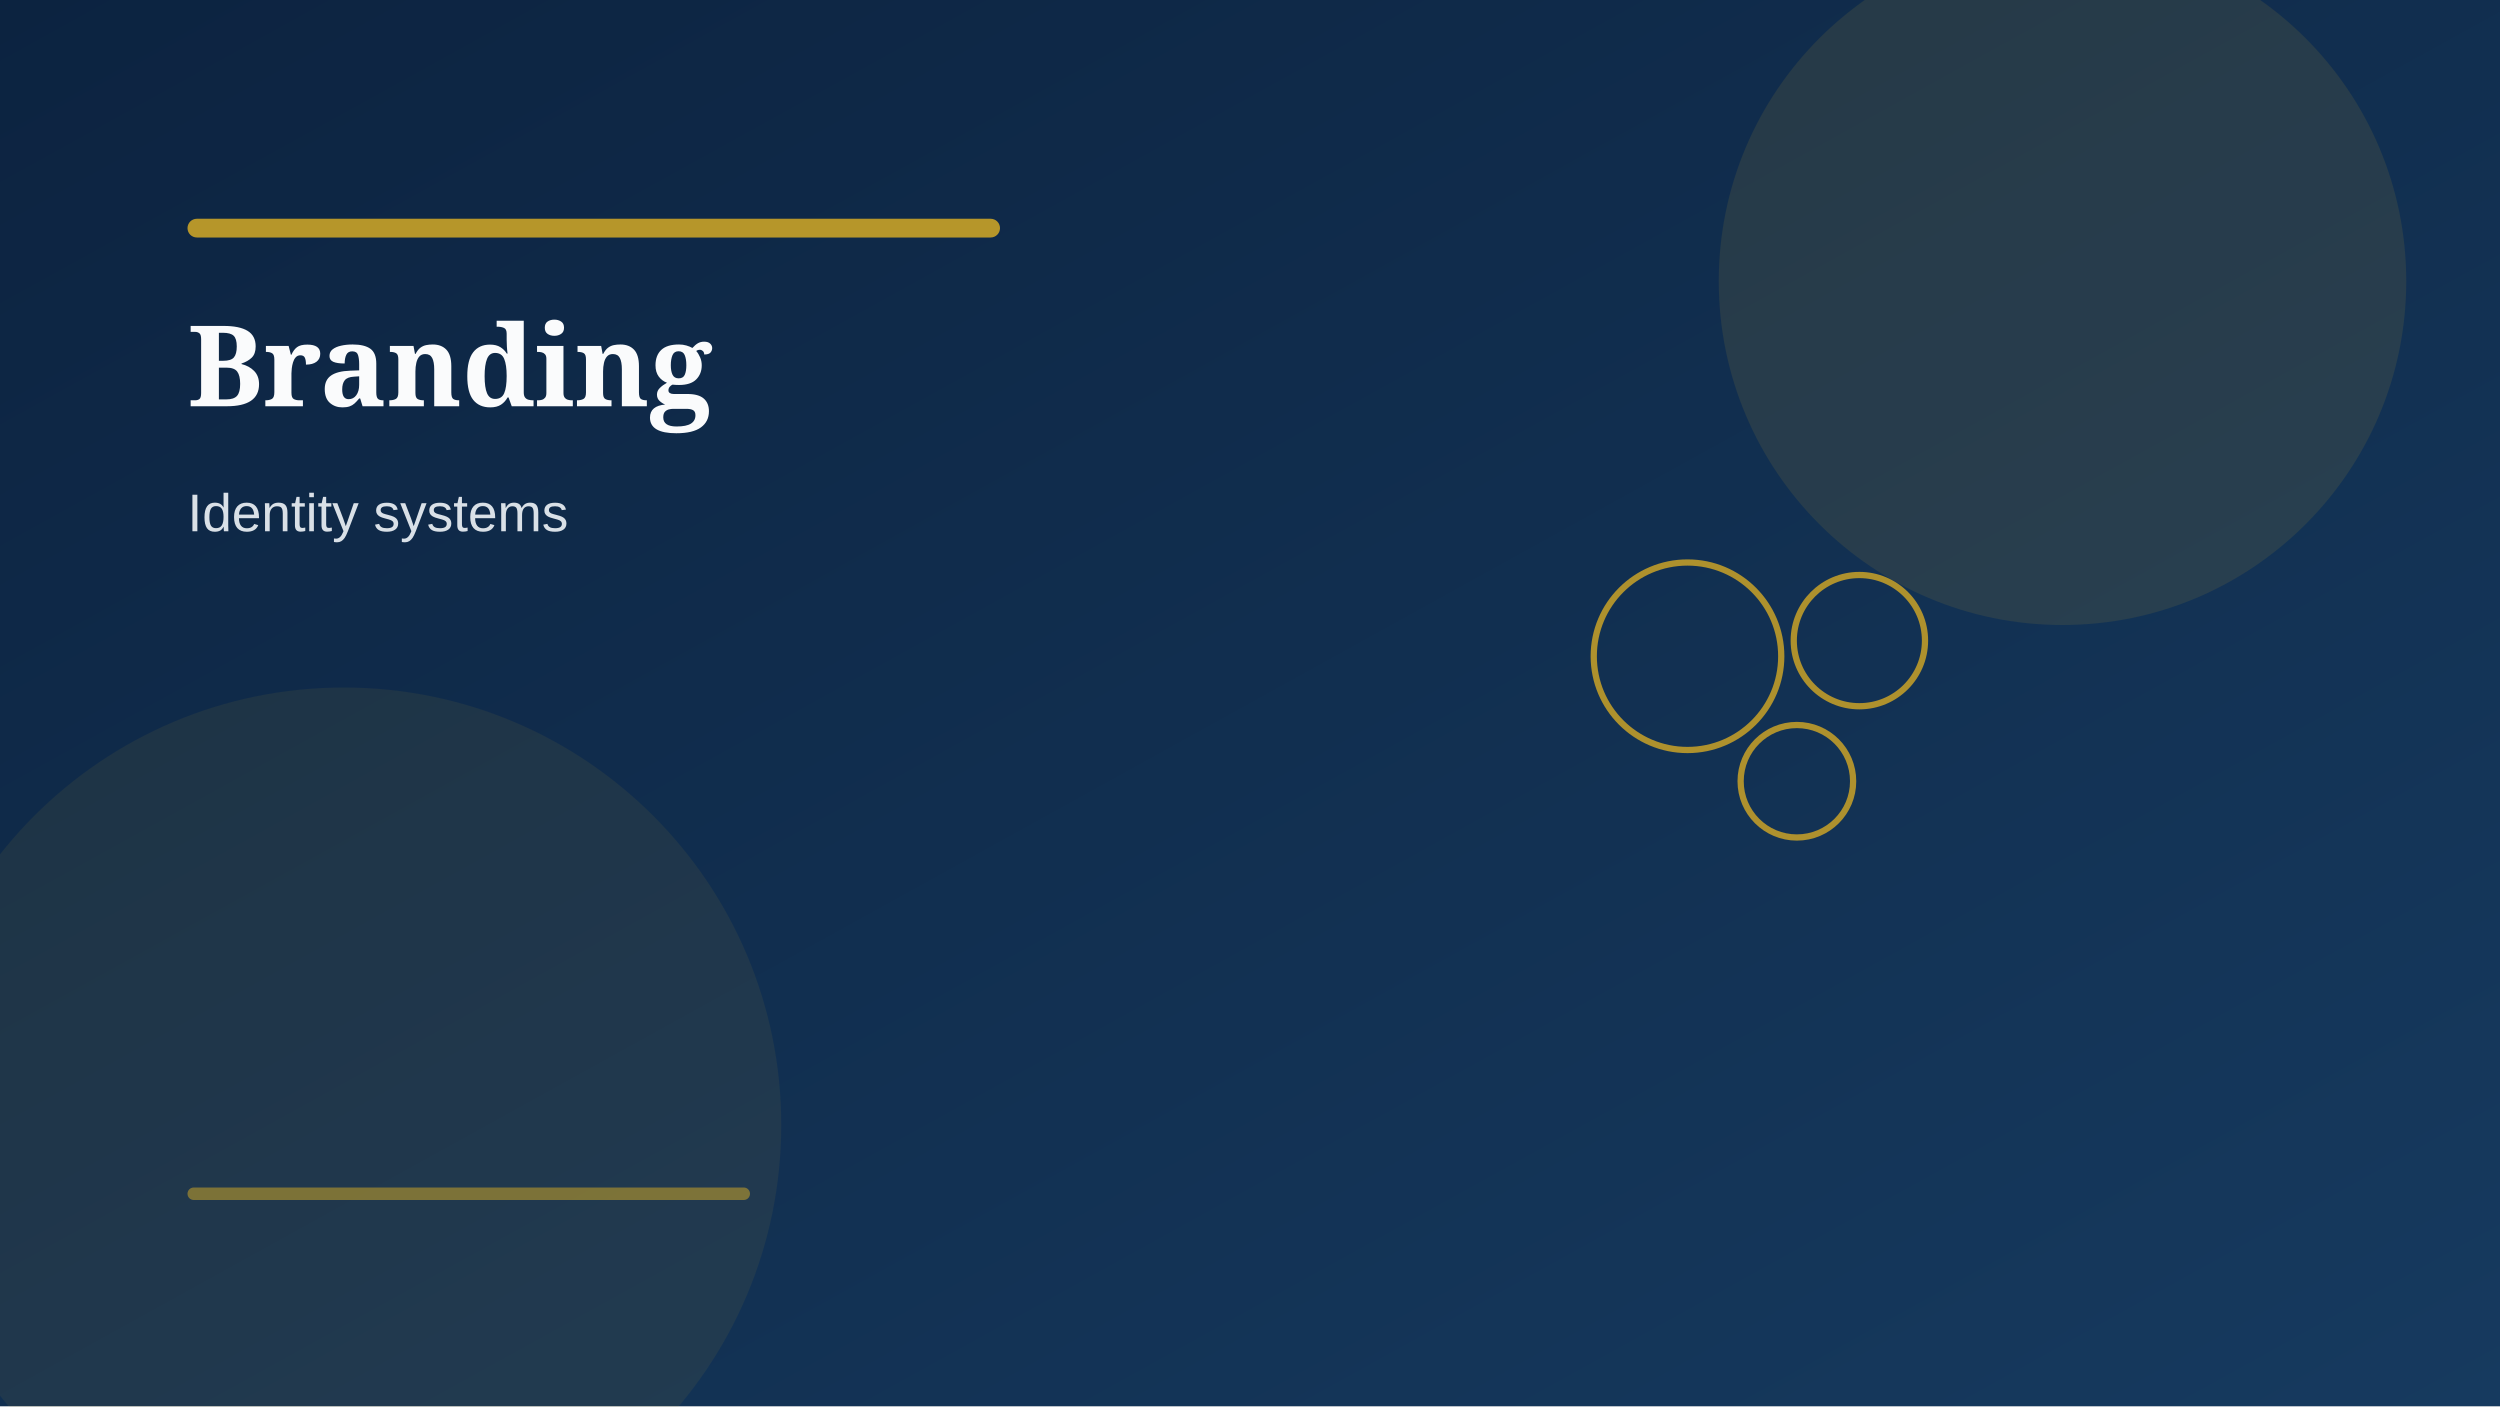
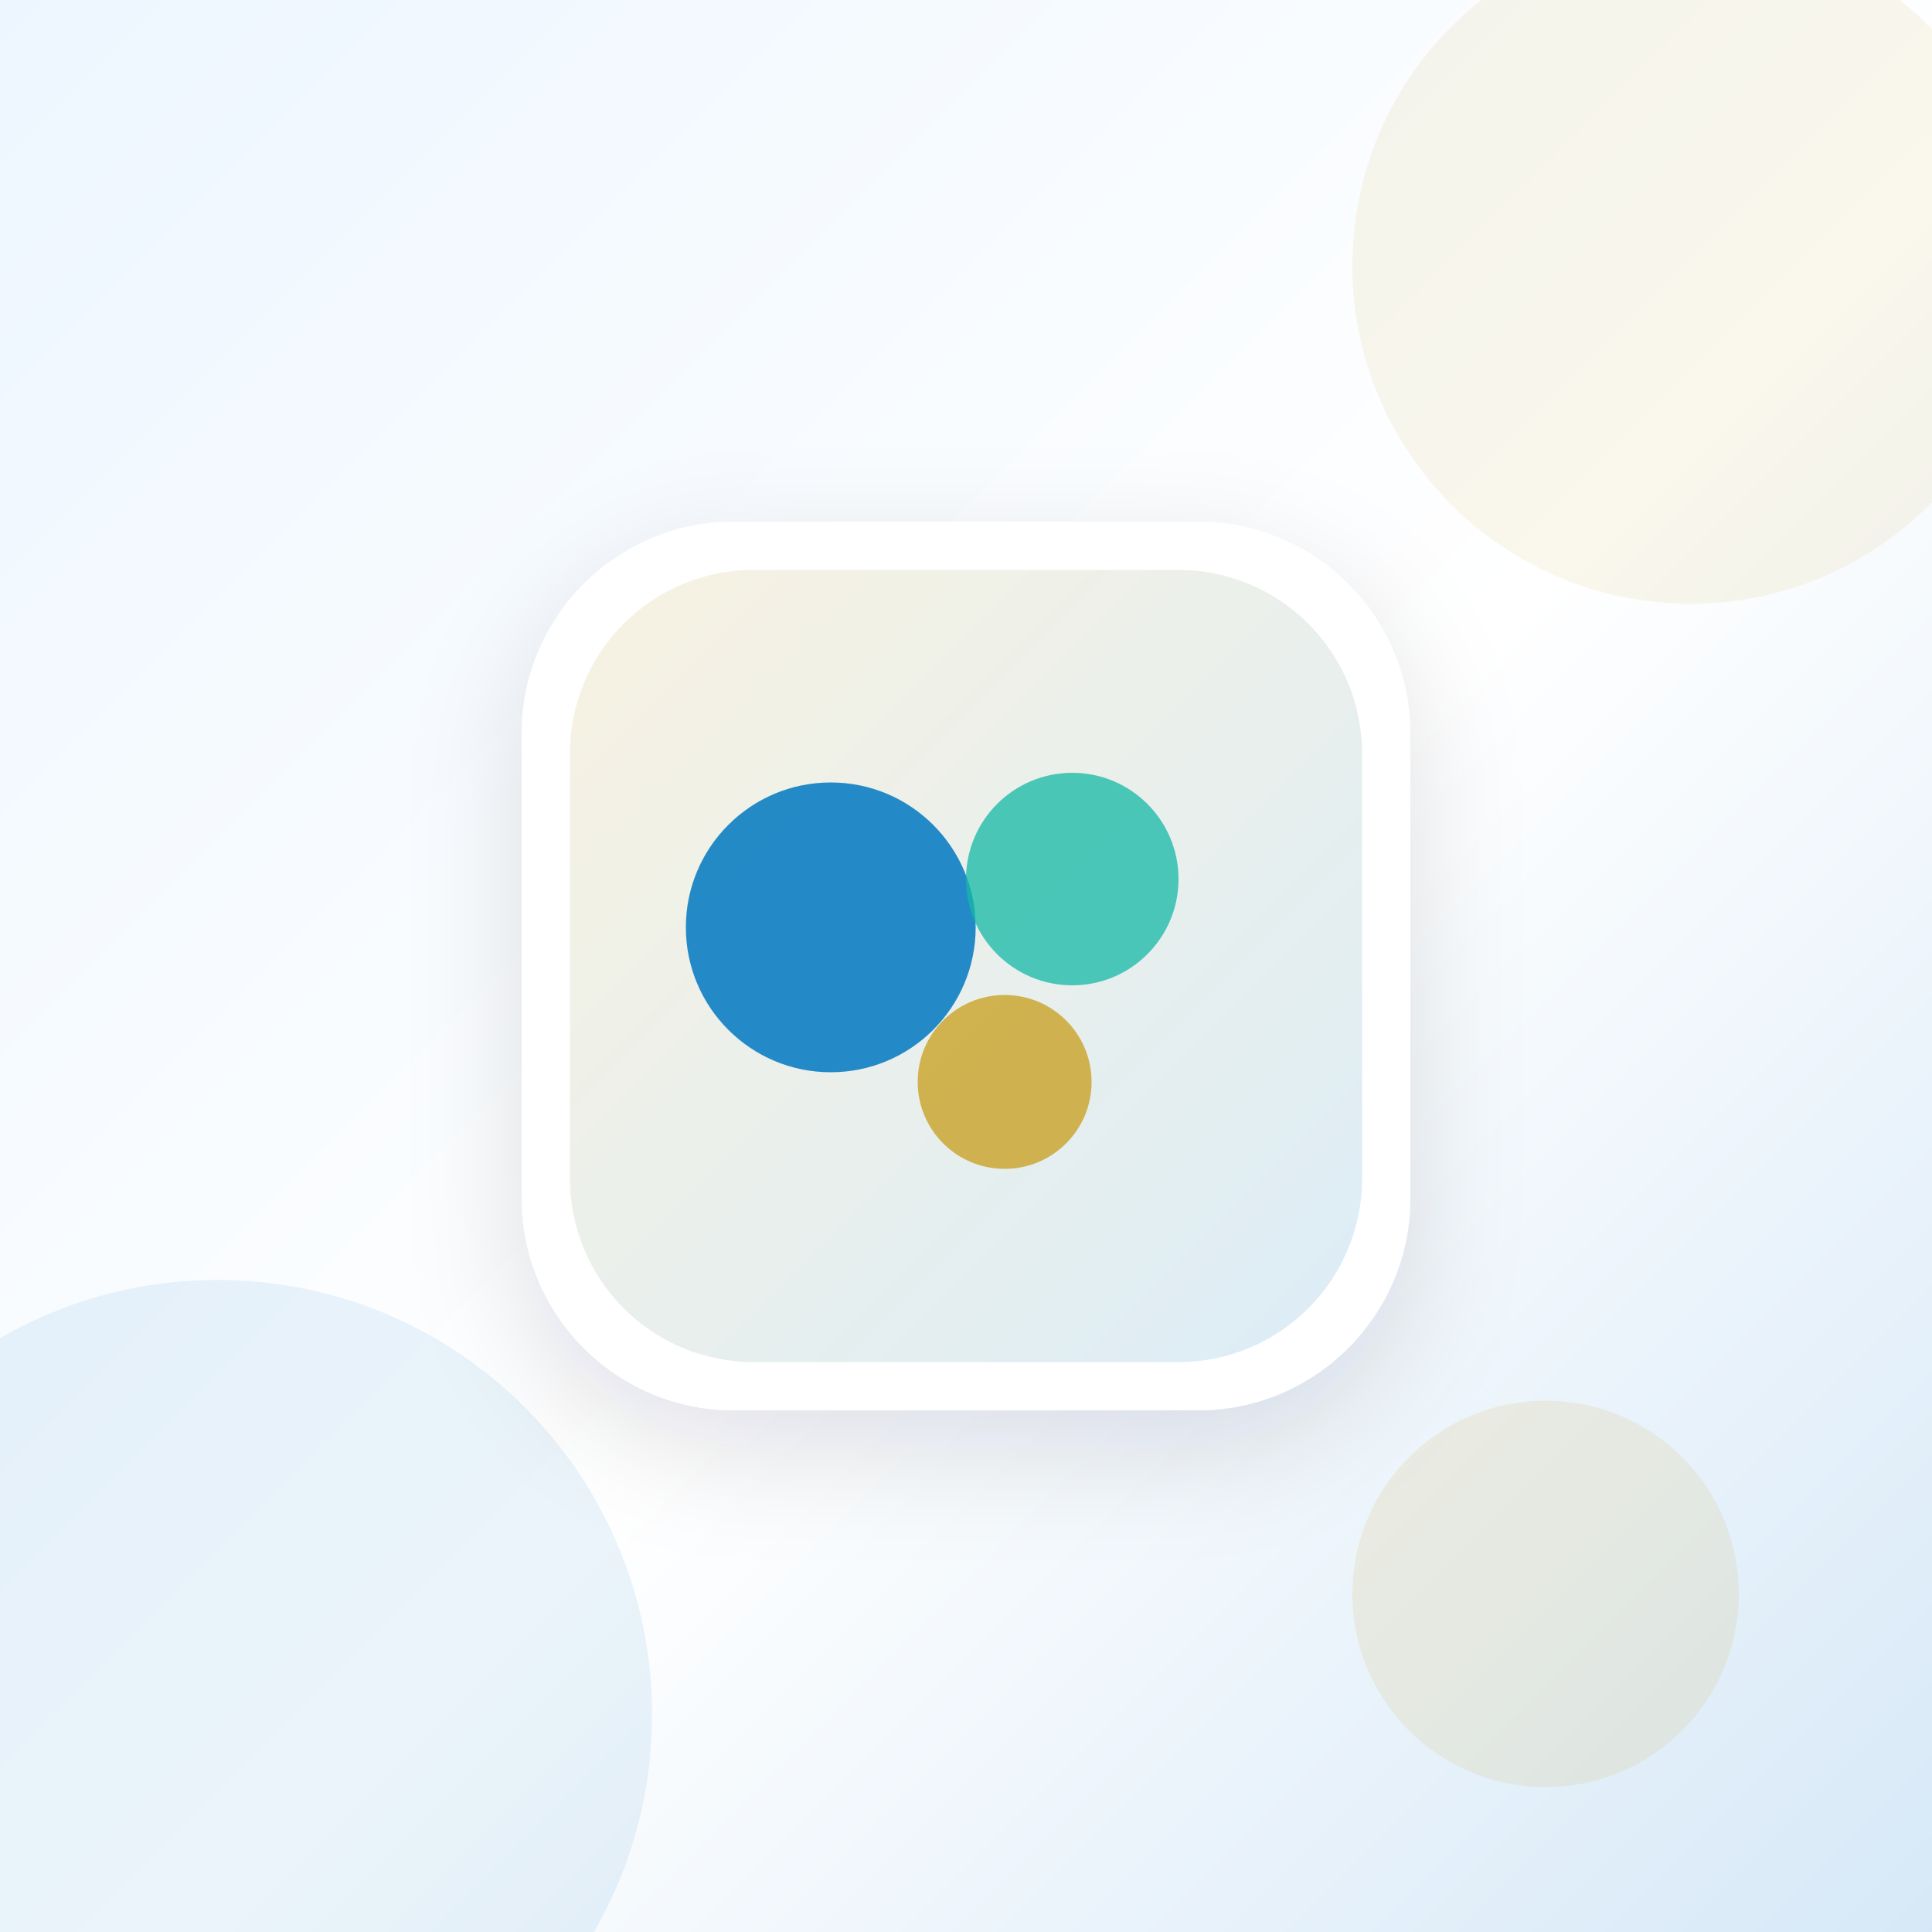
- <svg xmlns="http://www.w3.org/2000/svg" viewBox="0 0 1600 900" role="img" aria-label="Branding">
+ <svg xmlns="http://www.w3.org/2000/svg" viewBox="0 0 400 400" role="img">
  <defs>
-     <linearGradient id="bg" x1="0%" y1="0%" x2="100%" y2="100%">
-       <stop offset="0%" stop-color="#0C2340" />
-       <stop offset="100%" stop-color="#163A5F" />
+     <linearGradient id="bg-branding" x1="0%" y1="0%" x2="100%" y2="100%">
+       <stop offset="0%" stop-color="#EDF6FF" />
+       <stop offset="55%" stop-color="#FFFFFF" />
+       <stop offset="100%" stop-color="#D6E8F7" />
    </linearGradient>
-     <linearGradient id="accent" x1="0%" y1="0%" x2="100%" y2="0%">
+     <linearGradient id="plate-branding" x1="0%" y1="0%" x2="100%" y2="100%">
      <stop offset="0%" stop-color="#C9A227" />
-       <stop offset="100%" stop-color="#C9A227" />
+       <stop offset="100%" stop-color="#0078C1" />
    </linearGradient>
+     <filter id="shadow-branding" x="-20%" y="-20%" width="140%" height="140%">
+       <feDropShadow dx="0" dy="8" stdDeviation="12" flood-color="#0C2340" flood-opacity="0.12" />
+     </filter>
  </defs>
-   <rect width="1600" height="900" fill="url(#bg)" />
-   <circle cx="1320" cy="180" r="220" fill="#C9A227" opacity="0.12" />
-   <circle cx="220" cy="720" r="280" fill="#C9A227" opacity="0.08" />
-   <rect x="120" y="140" width="520" height="12" rx="6" fill="url(#accent)" opacity="0.9" />
-   <text x="120" y="260" fill="#FAFBFC" font-family="Georgia, serif" font-size="72" font-weight="700">Branding</text>
-   <text x="120" y="340" fill="#F0F4F8" font-family="Arial, sans-serif" font-size="34" opacity="0.9">Identity systems</text>
-   <g transform="translate(980, 320)" fill="none" stroke="#C9A227" stroke-width="4" opacity="0.85">
-     <circle cx="100" cy="100" r="60" />
-     <circle cx="210" cy="90" r="42" />
-     <circle cx="170" cy="180" r="36" />
+   <rect width="400" height="400" fill="url(#bg-branding)" />
+   <circle cx="350" cy="55" r="70" fill="#C9A227" opacity="0.09" />
+   <circle cx="45" cy="355" r="90" fill="#0078C1" opacity="0.08" />
+   <circle cx="320" cy="330" r="40" fill="#C9A227" opacity="0.12" />
+   <g filter="url(#shadow-branding)">
+     <rect x="108" y="108" width="184" height="184" rx="44" fill="#FFFFFF" />
+     <rect x="118" y="118" width="164" height="164" rx="38" fill="url(#plate-branding)" opacity="0.14" />
  </g>
-   <rect x="120" y="760" width="360" height="8" rx="4" fill="#C9A227" opacity="0.55" />
+   <g transform="translate(200, 200)">
+     <g>
+       <circle cx="-28" cy="-8" r="30" fill="#0078C1" opacity="0.85" />
+       <circle cx="22" cy="-18" r="22" fill="#14B8A6" opacity="0.75" />
+       <circle cx="8" cy="24" r="18" fill="#C9A227" opacity="0.8" />
+     </g>
+   </g>
</svg>
